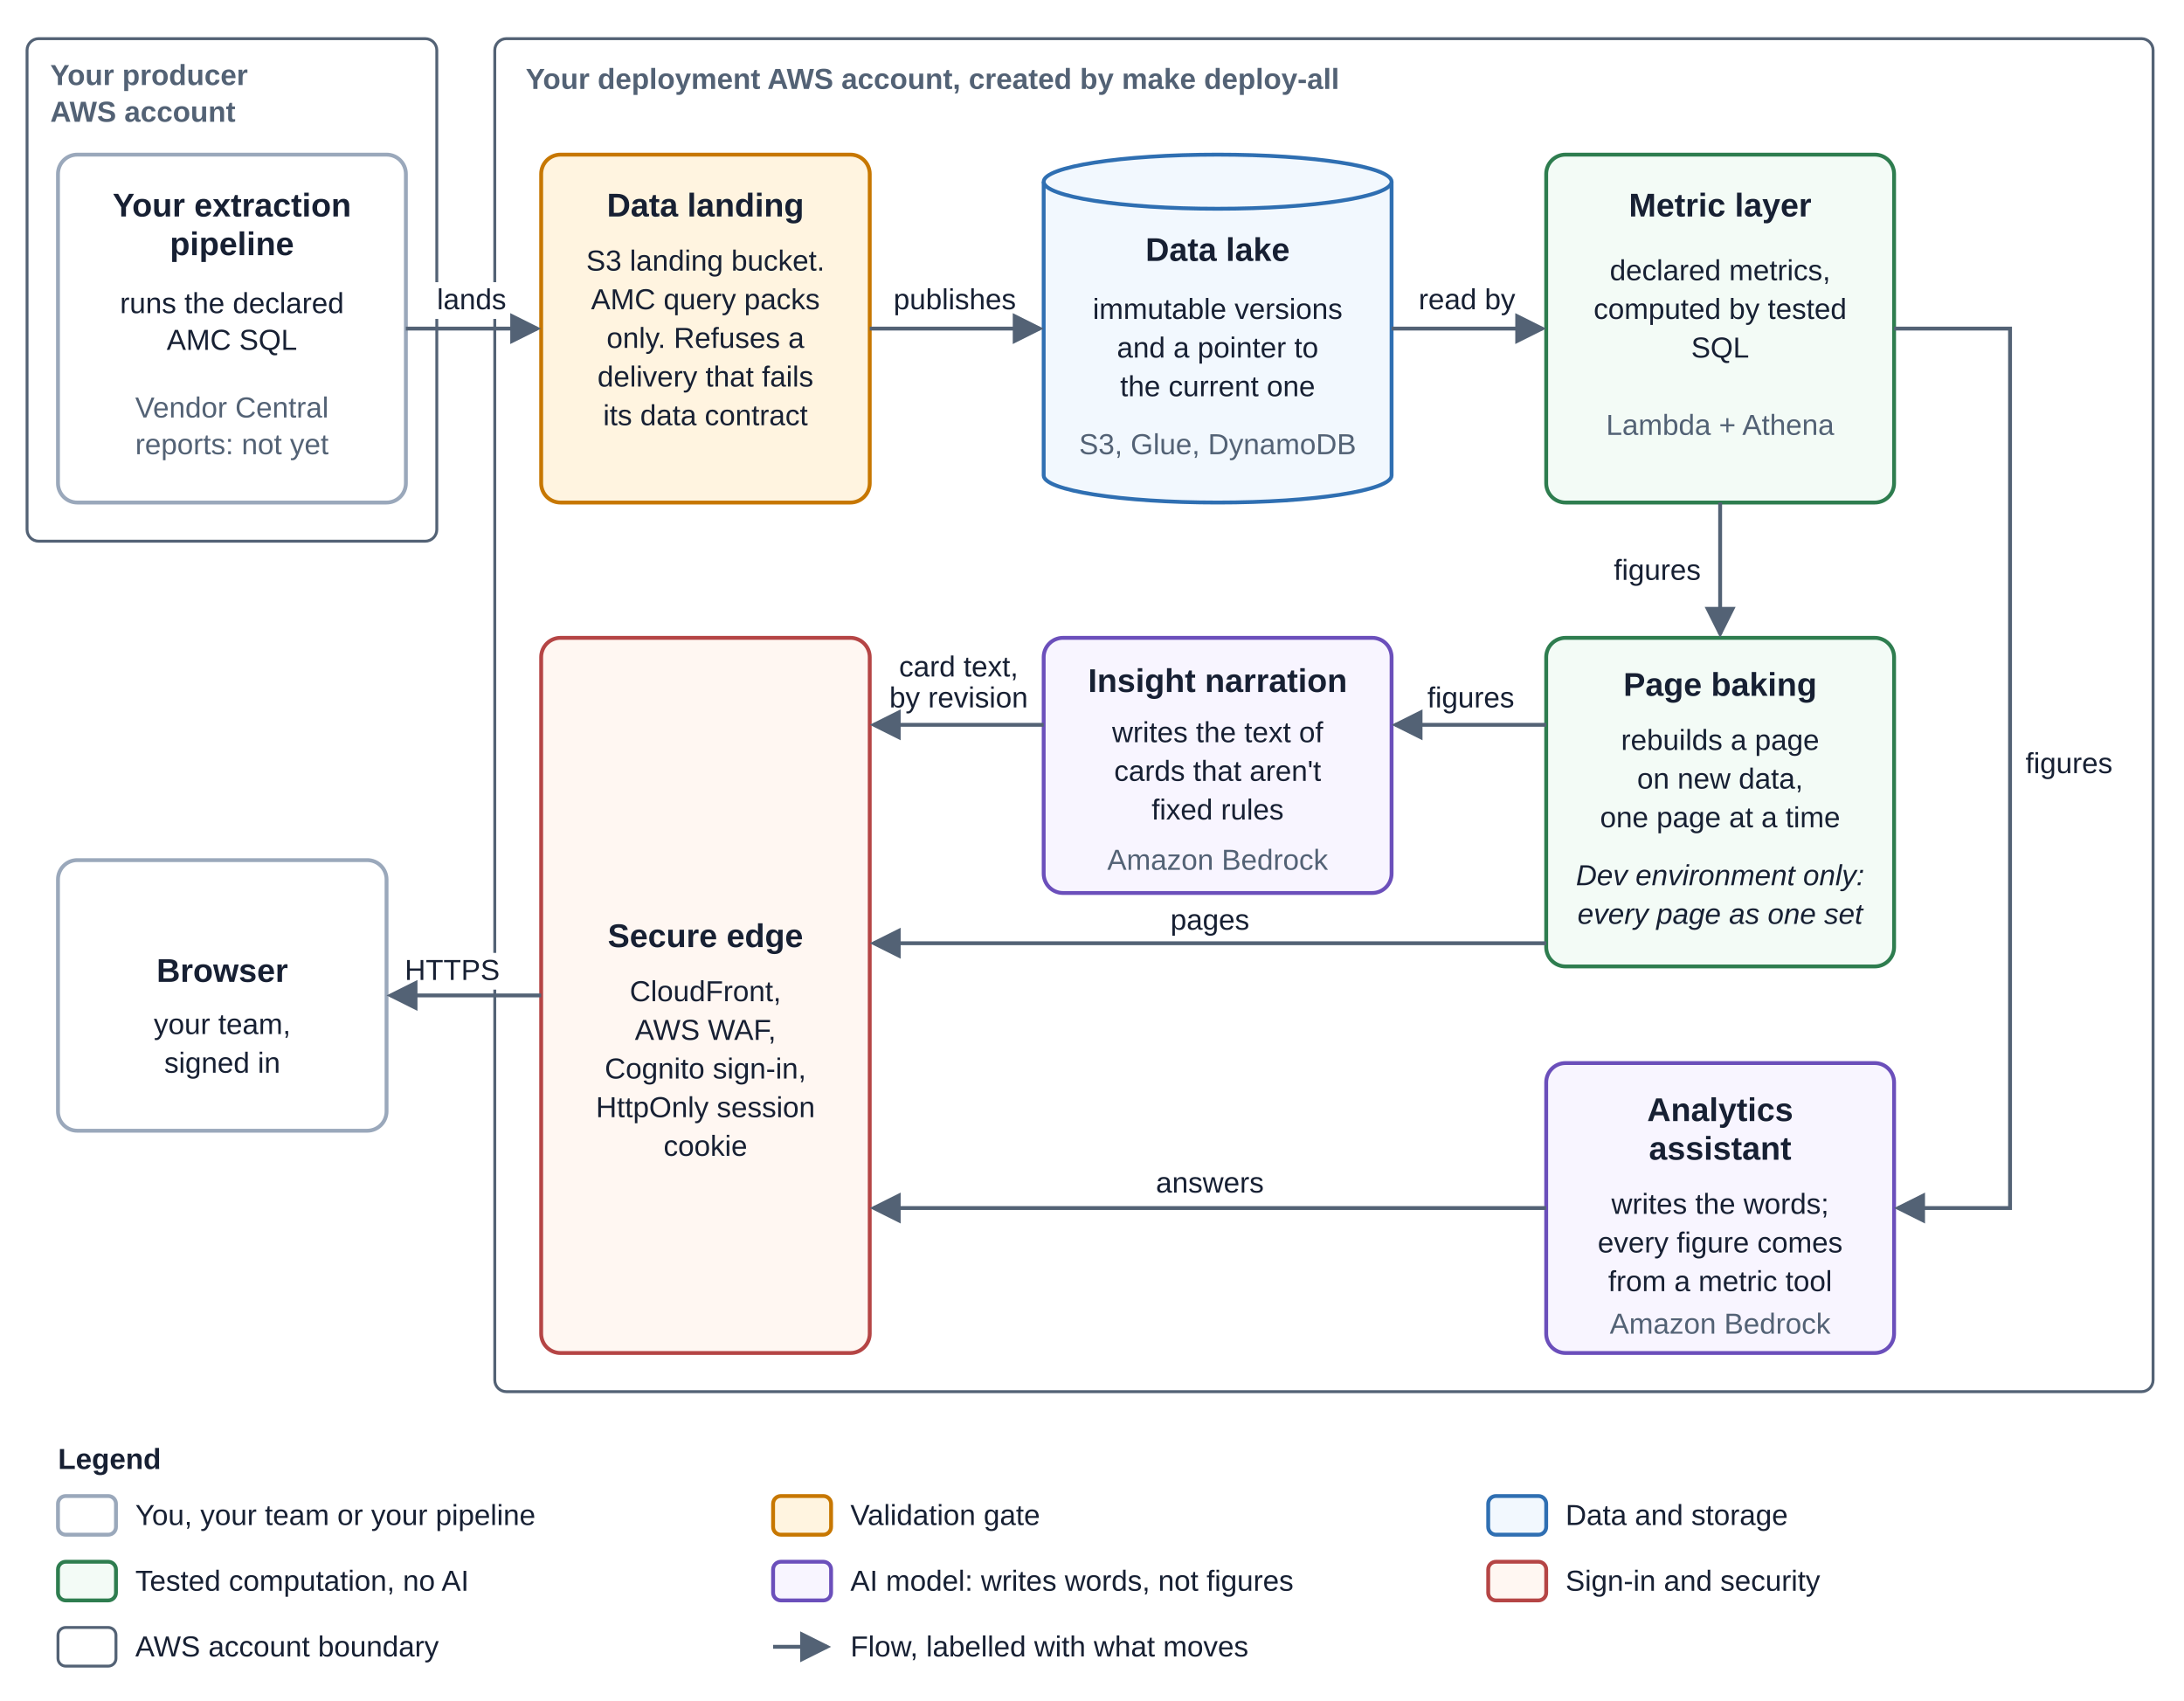
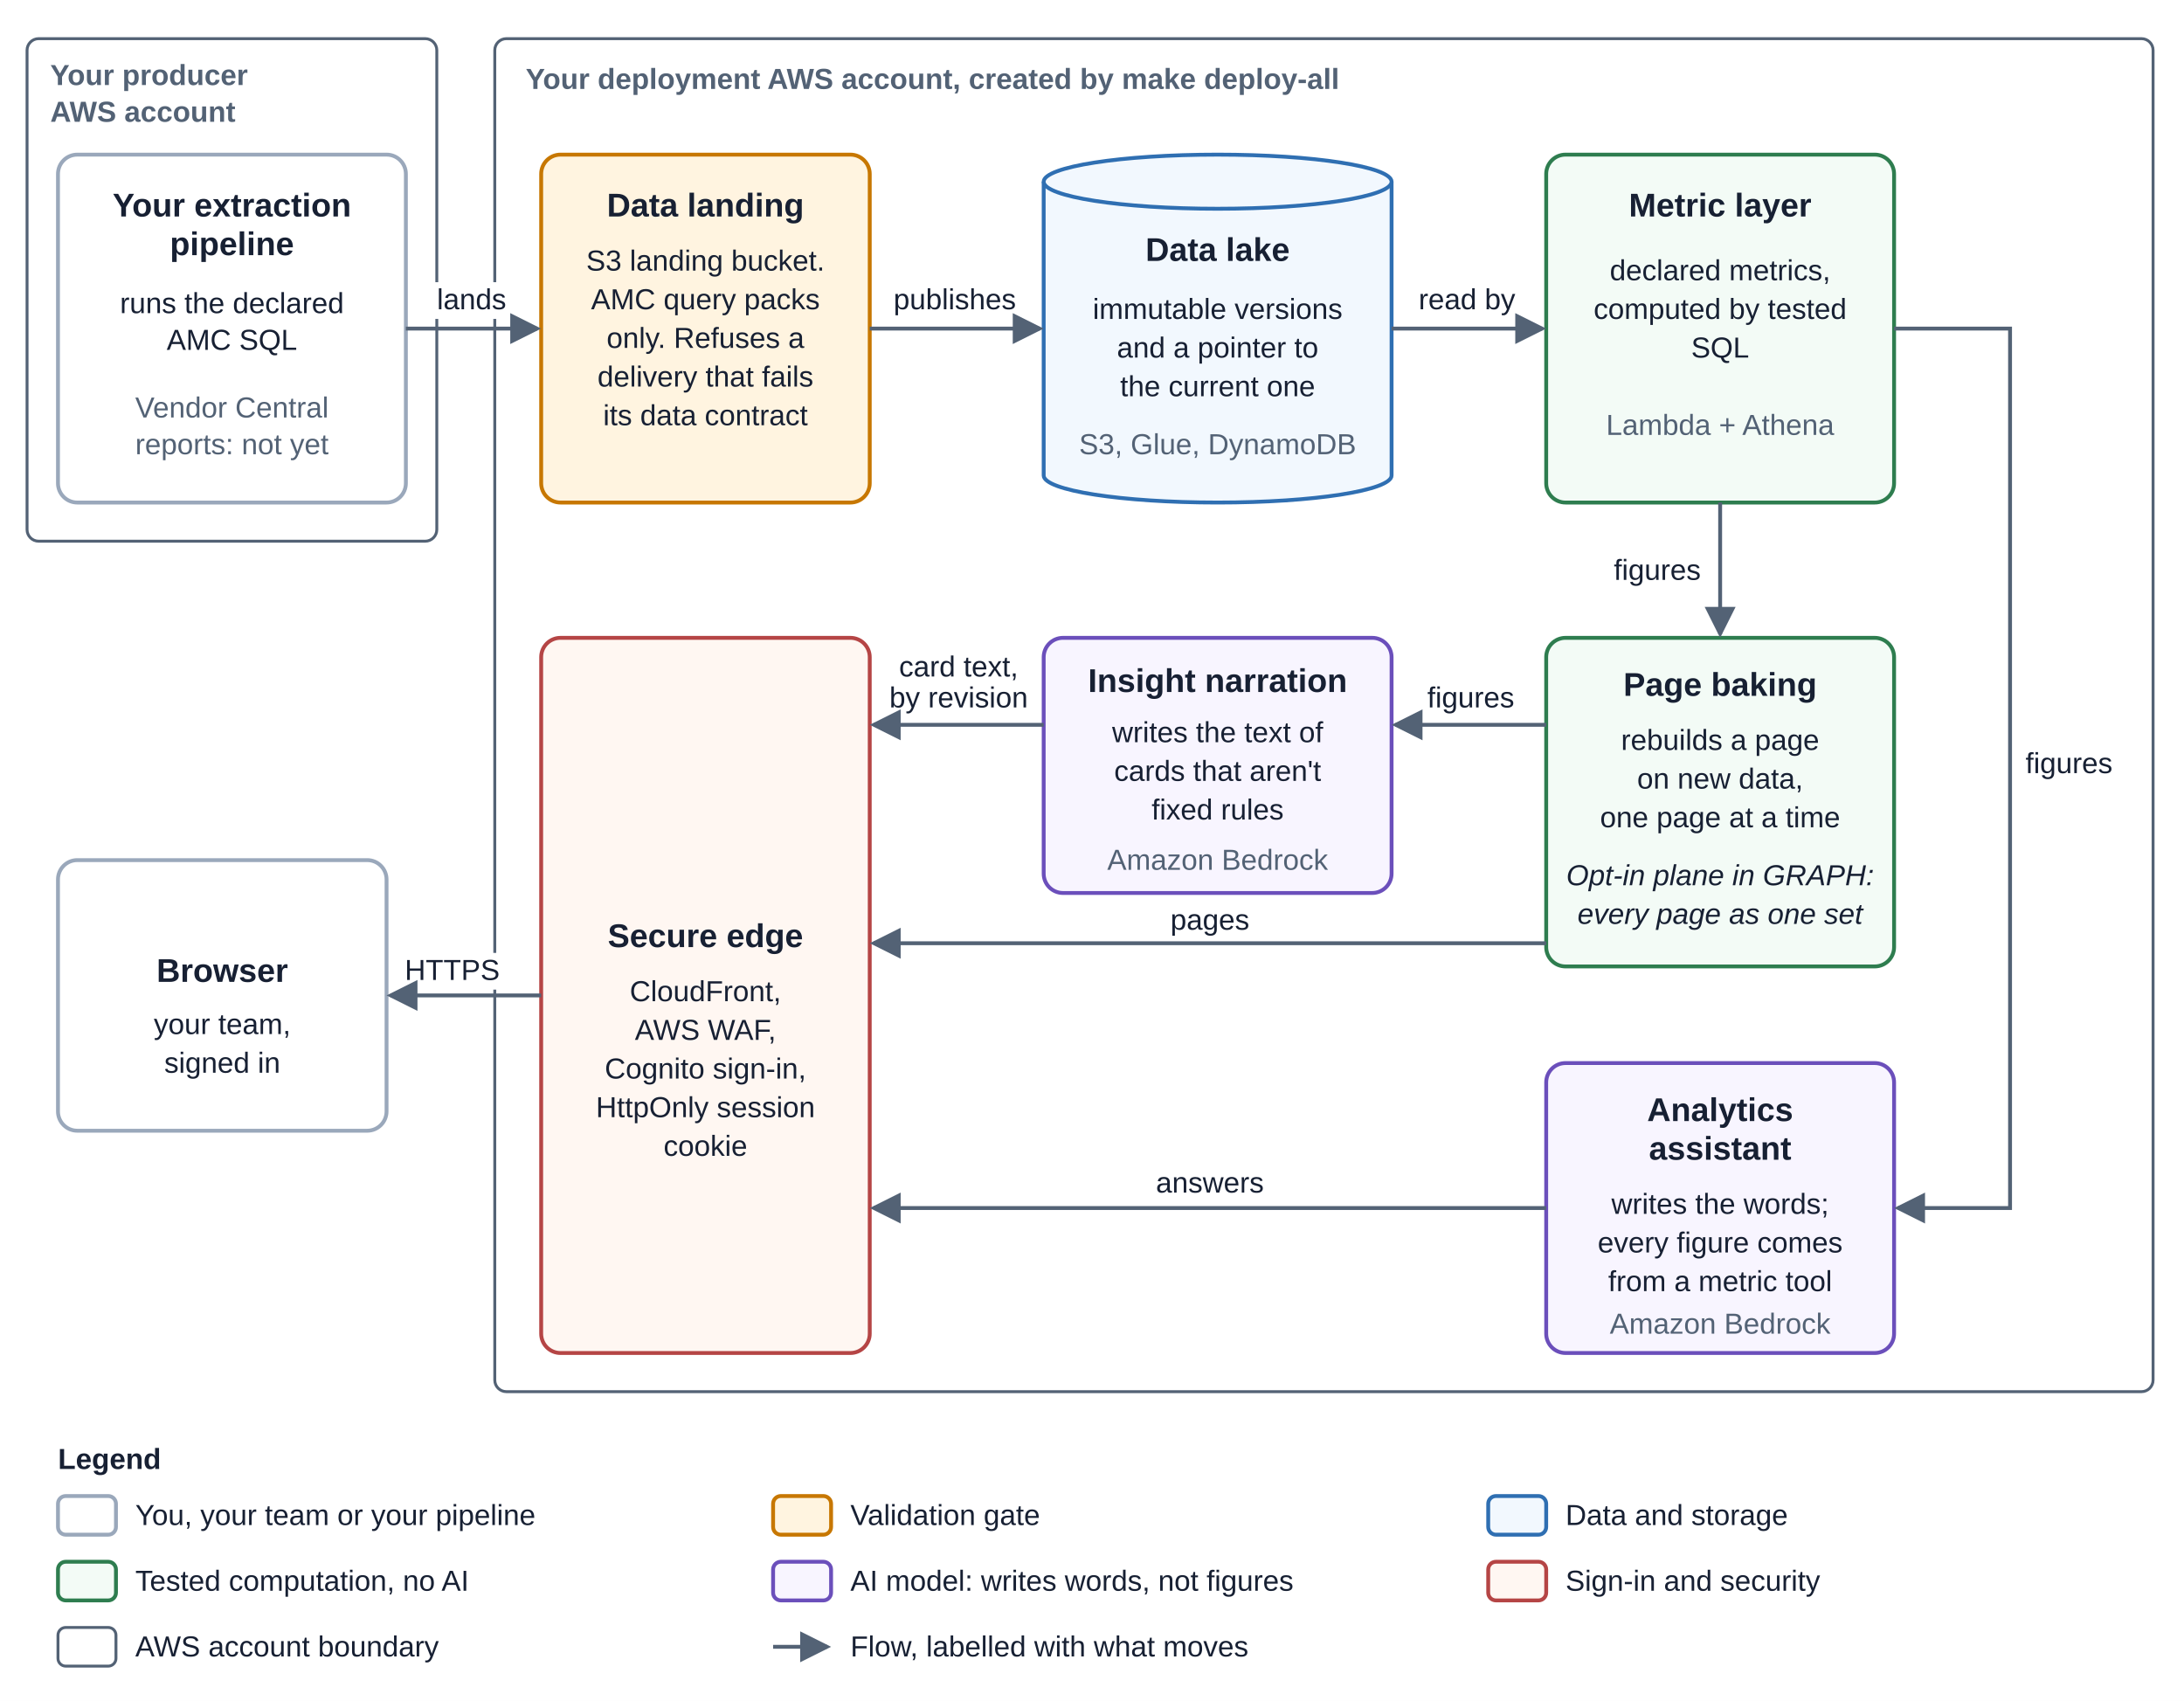
<svg xmlns="http://www.w3.org/2000/svg" viewBox="0 0 1130 880" role="img" focusable="false" aria-labelledby="end-to-end-title end-to-end-desc">
  <defs>
    <marker id="end-to-end-arrow" markerWidth="8" markerHeight="8" refX="7" refY="4" orient="auto">
      <path d="M0 0 L8 4 L0 8 Z" fill="#536275" />
    </marker>
  </defs>
  <rect x="0" y="0" width="1130" height="880" fill="#ffffff" />
  <g fill="none" stroke="#536275" stroke-width="1.5">
    <rect x="14" y="20" width="212" height="260" rx="6" />
    <rect x="256" y="20" width="858" height="700" rx="6" />
  </g>
  <g fill="#ffffff">
    <rect x="221" y="146" width="46" height="19" />
    <rect x="207" y="493" width="54" height="19" />
  </g>
  <g font-family="Arial, sans-serif" font-size="15" font-weight="bold" fill="#536275">
    <text x="26" y="44">Your producer</text>
    <text x="26" y="63">AWS account</text>
    <text x="272" y="46">Your deployment AWS account, created by make deploy-all</text>
  </g>
  <g stroke-width="2">
    <rect x="30" y="80" width="180" height="180" rx="10" fill="#ffffff" stroke="#9aa8bb" />
    <rect x="280" y="80" width="170" height="180" rx="10" fill="#fff4e0" stroke="#c77700" />
    <path d="M540 94 V246 A90 14 0 0 0 720 246 V94" fill="#f2f8fe" stroke="#2f6fb2" />
    <ellipse cx="630" cy="94" rx="90" ry="14" fill="#f2f8fe" stroke="#2f6fb2" />
    <rect x="800" y="80" width="180" height="180" rx="10" fill="#f3fbf6" stroke="#2e7d4f" />
    <rect x="800" y="330" width="180" height="170" rx="10" fill="#f3fbf6" stroke="#2e7d4f" />
    <rect x="540" y="330" width="180" height="132" rx="10" fill="#f8f5ff" stroke="#6b4fbb" />
    <rect x="800" y="550" width="180" height="150" rx="10" fill="#f8f5ff" stroke="#6b4fbb" />
    <rect x="280" y="330" width="170" height="370" rx="10" fill="#fff7f2" stroke="#b54545" />
    <rect x="30" y="445" width="170" height="140" rx="10" fill="#ffffff" stroke="#9aa8bb" />
  </g>
  <g fill="none" stroke="#536275" stroke-width="2" marker-end="url(#end-to-end-arrow)">
    <line x1="210" y1="170" x2="278" y2="170" />
    <line x1="450" y1="170" x2="538" y2="170" />
    <line x1="720" y1="170" x2="798" y2="170" />
    <line x1="890" y1="260" x2="890" y2="328" />
    <path d="M980 170 H1040 V625 H982" />
    <line x1="800" y1="375" x2="722" y2="375" />
    <line x1="540" y1="375" x2="452" y2="375" />
    <line x1="800" y1="488" x2="452" y2="488" />
    <line x1="800" y1="625" x2="452" y2="625" />
    <line x1="280" y1="515" x2="202" y2="515" />
  </g>
  <g font-family="Arial, sans-serif" fill="#172033" text-anchor="middle">
    <g font-size="17" font-weight="bold">
      <text x="120" y="112">Your extraction</text>
      <text x="120" y="132">pipeline</text>
      <text x="365" y="112">Data landing</text>
      <text x="630" y="135">Data lake</text>
      <text x="890" y="112">Metric layer</text>
      <text x="890" y="360">Page baking</text>
      <text x="630" y="358">Insight narration</text>
      <text x="890" y="580">Analytics</text>
      <text x="890" y="600">assistant</text>
      <text x="365" y="490">Secure edge</text>
      <text x="115" y="508">Browser</text>
    </g>
    <g font-size="15">
      <text x="120" y="162">runs the declared</text>
      <text x="120" y="181">AMC SQL</text>
      <text x="120" y="216" fill="#536275">Vendor Central</text>
      <text x="120" y="235" fill="#536275">reports: not yet</text>
      <text x="365" y="140">S3 landing bucket.</text>
      <text x="365" y="160">AMC query packs</text>
      <text x="365" y="180">only. Refuses a</text>
      <text x="365" y="200">delivery that fails</text>
      <text x="365" y="220">its data contract</text>
      <text x="630" y="165">immutable versions</text>
      <text x="630" y="185">and a pointer to</text>
      <text x="630" y="205">the current one</text>
      <text x="630" y="235" fill="#536275">S3, Glue, DynamoDB</text>
      <text x="890" y="145">declared metrics,</text>
      <text x="890" y="165">computed by tested</text>
      <text x="890" y="185">SQL</text>
      <text x="890" y="225" fill="#536275">Lambda + Athena</text>
      <text x="890" y="388">rebuilds a page</text>
      <text x="890" y="408">on new data,</text>
      <text x="890" y="428">one page at a time</text>
-       <text x="890" y="458" font-style="italic">Dev environment only:</text>
+       <text x="890" y="458" font-style="italic">Opt-in plane in GRAPH:</text>
      <text x="890" y="478" font-style="italic">every page as one set</text>
      <text x="630" y="384">writes the text of</text>
      <text x="630" y="404">cards that aren't</text>
      <text x="630" y="424">fixed rules</text>
      <text x="630" y="450" fill="#536275">Amazon Bedrock</text>
      <text x="890" y="628">writes the words;</text>
      <text x="890" y="648">every figure comes</text>
      <text x="890" y="668">from a metric tool</text>
      <text x="890" y="690" fill="#536275">Amazon Bedrock</text>
      <text x="365" y="518">CloudFront,</text>
      <text x="365" y="538">AWS WAF,</text>
      <text x="365" y="558">Cognito sign-in,</text>
      <text x="365" y="578">HttpOnly session</text>
      <text x="365" y="598">cookie</text>
      <text x="115" y="535">your team,</text>
      <text x="115" y="555">signed in</text>
    </g>
    <g font-size="15">
      <text x="244" y="160">lands</text>
      <text x="494" y="160">publishes</text>
      <text x="759" y="160">read by</text>
      <text x="880" y="300" text-anchor="end">figures</text>
      <text x="1048" y="400" text-anchor="start">figures</text>
      <text x="761" y="366">figures</text>
      <text x="496" y="350">card text,</text>
      <text x="496" y="366">by revision</text>
      <text x="626" y="481">pages</text>
      <text x="626" y="617">answers</text>
      <text x="234" y="507">HTTPS</text>
    </g>
  </g>
  <g font-family="Arial, sans-serif" font-size="15" fill="#172033">
    <text x="30" y="760" font-weight="bold">Legend</text>
    <rect x="30" y="774" width="30" height="20" rx="4" fill="#ffffff" stroke="#9aa8bb" stroke-width="2" />
    <text x="70" y="789">You, your team or your pipeline</text>
    <rect x="400" y="774" width="30" height="20" rx="4" fill="#fff4e0" stroke="#c77700" stroke-width="2" />
    <text x="440" y="789">Validation gate</text>
    <rect x="770" y="774" width="30" height="20" rx="4" fill="#f2f8fe" stroke="#2f6fb2" stroke-width="2" />
    <text x="810" y="789">Data and storage</text>
    <rect x="30" y="808" width="30" height="20" rx="4" fill="#f3fbf6" stroke="#2e7d4f" stroke-width="2" />
    <text x="70" y="823">Tested computation, no AI</text>
    <rect x="400" y="808" width="30" height="20" rx="4" fill="#f8f5ff" stroke="#6b4fbb" stroke-width="2" />
    <text x="440" y="823">AI model: writes words, not figures</text>
    <rect x="770" y="808" width="30" height="20" rx="4" fill="#fff7f2" stroke="#b54545" stroke-width="2" />
    <text x="810" y="823">Sign-in and security</text>
    <rect x="30" y="842" width="30" height="20" rx="4" fill="none" stroke="#536275" stroke-width="1.5" />
    <text x="70" y="857">AWS account boundary</text>
    <line x1="400" y1="852" x2="428" y2="852" stroke="#536275" stroke-width="2" marker-end="url(#end-to-end-arrow)" />
    <text x="440" y="857">Flow, labelled with what moves</text>
  </g>
</svg>
